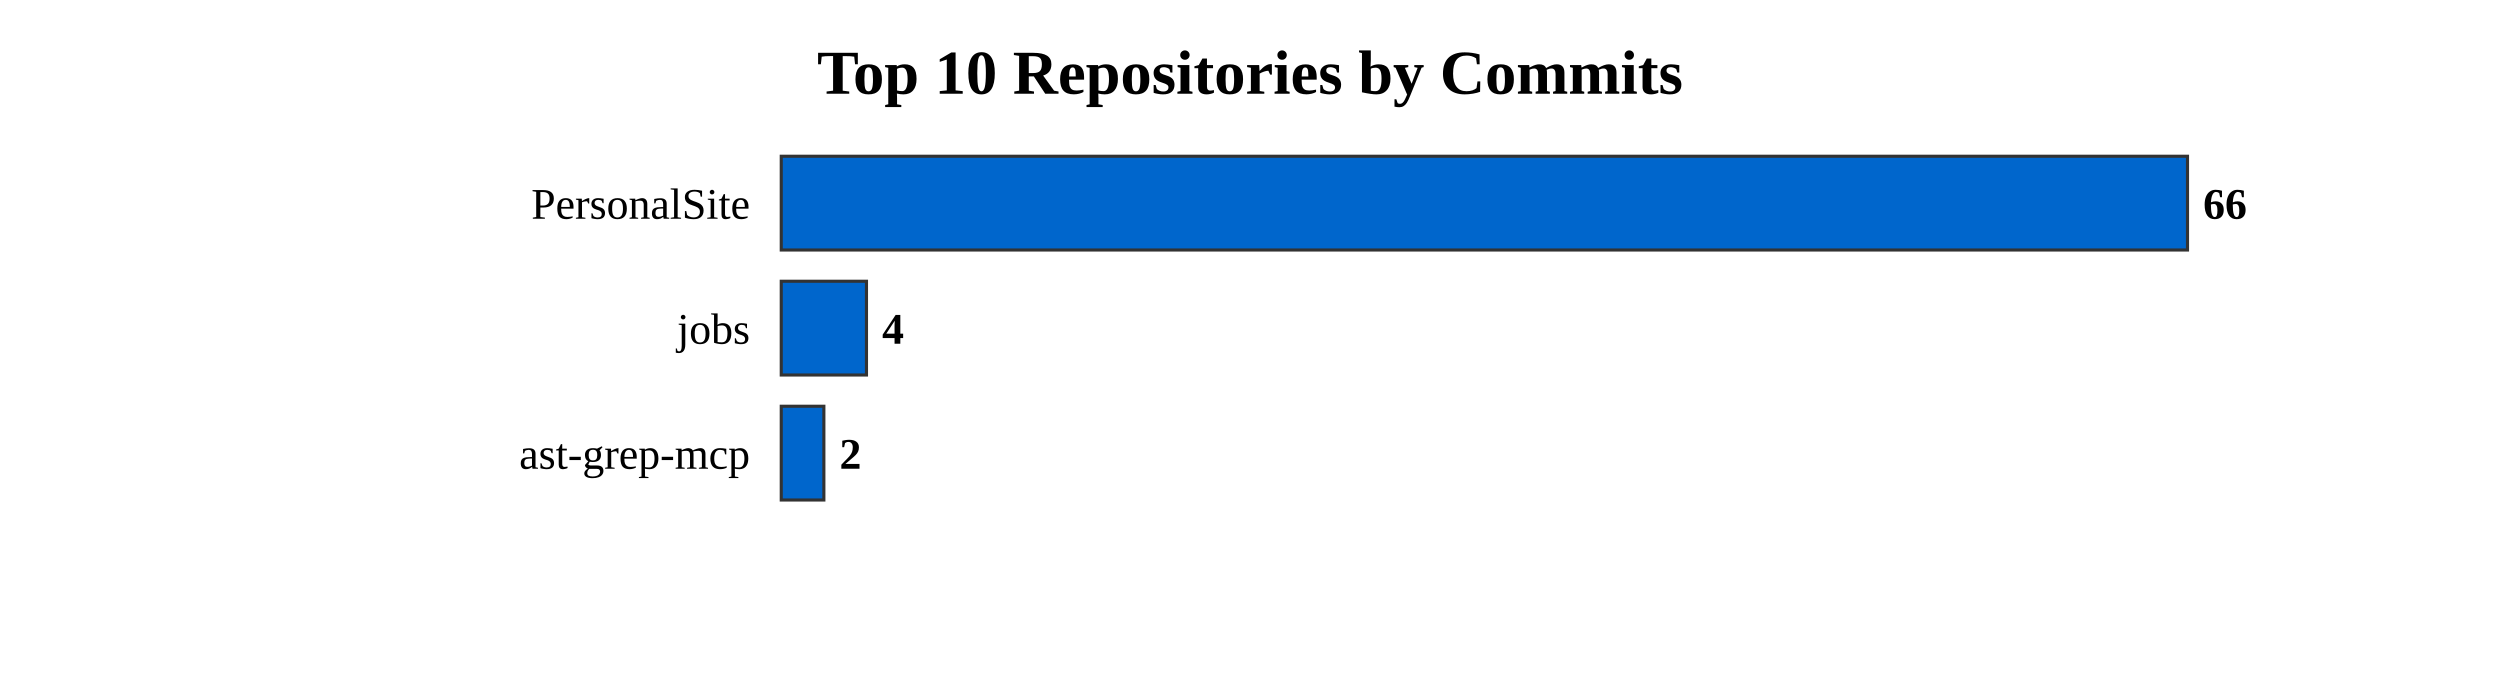
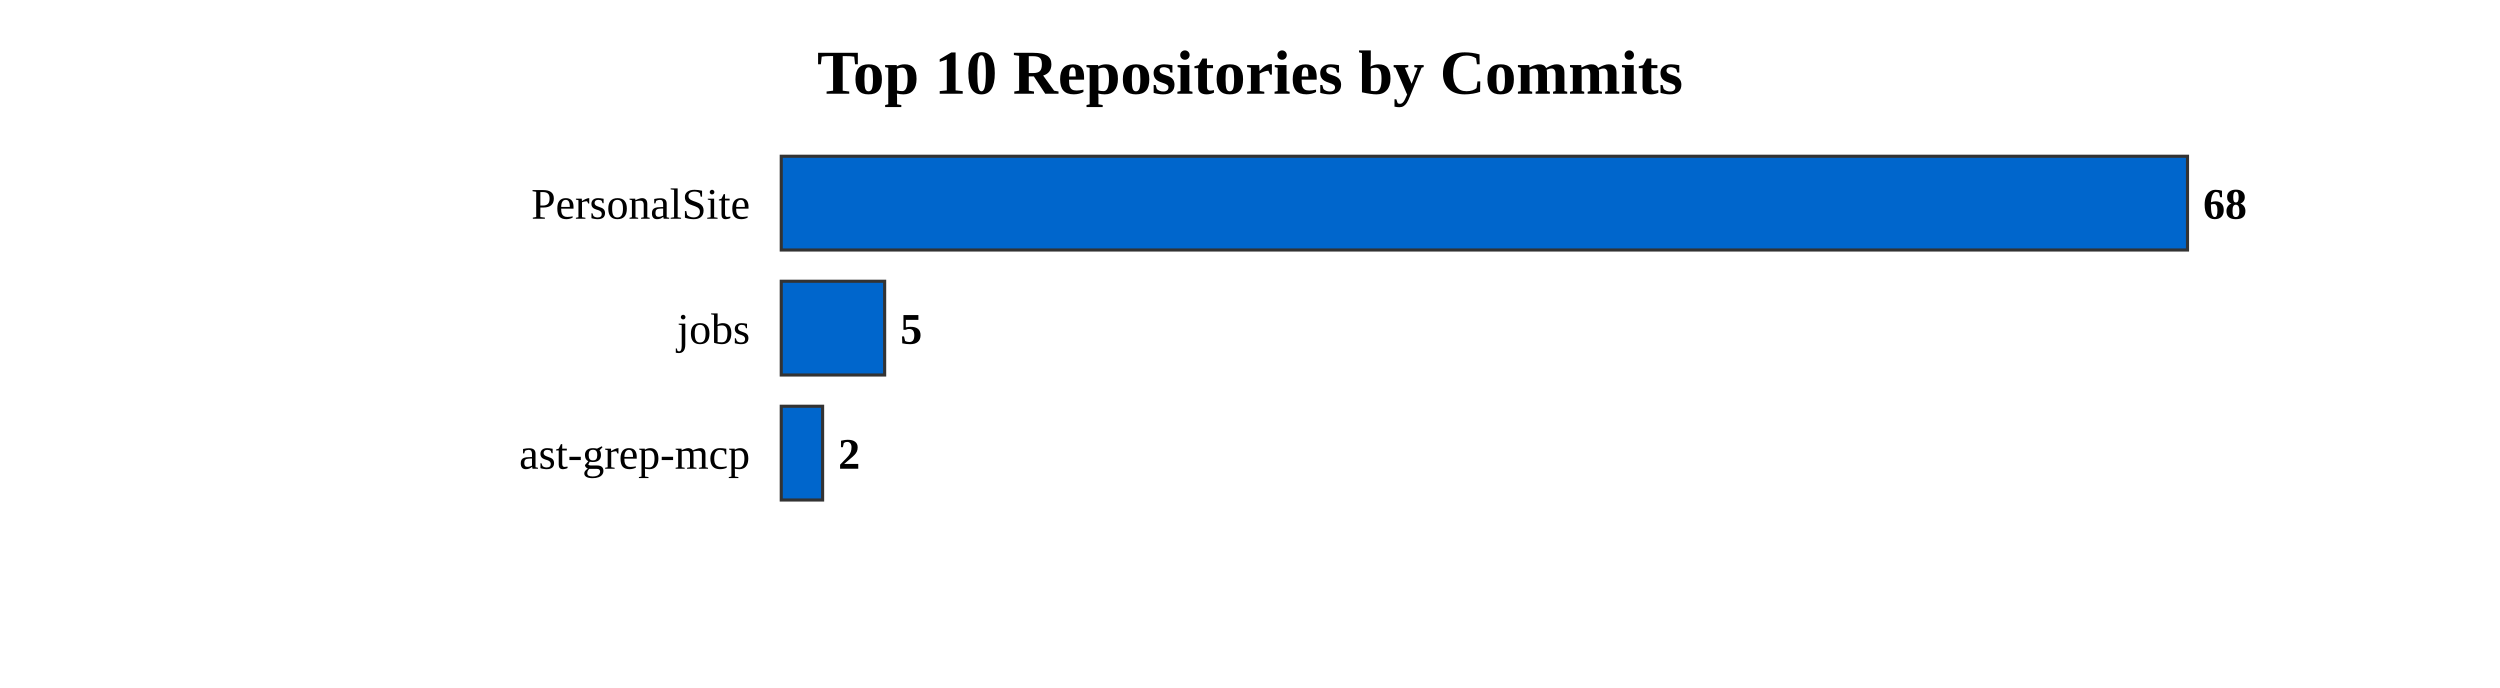
<svg xmlns="http://www.w3.org/2000/svg" width="800" height="220">
  <text x="400.0" y="30" text-anchor="middle" font-size="20" font-weight="bold">Top 10 Repositories by Commits</text>
  <rect x="250" y="50" width="450.0" height="30" fill="#0066cc" stroke="#333" stroke-width="1" />
  <text x="240" y="70.0" text-anchor="end" font-size="14">PersonalSite</text>
-   <text x="705.0" y="70.0" font-size="14" font-weight="bold">66</text>
-   <rect x="250" y="90" width="27.273" height="30" fill="#0066cc" stroke="#333" stroke-width="1" />
+   <text x="705.0" y="70.0" font-size="14" font-weight="bold">68</text>
+   <rect x="250" y="90" width="33.088" height="30" fill="#0066cc" stroke="#333" stroke-width="1" />
  <text x="240" y="110.0" text-anchor="end" font-size="14">jobs</text>
-   <text x="282.273" y="110.0" font-size="14" font-weight="bold">4</text>
-   <rect x="250" y="130" width="13.636" height="30" fill="#0066cc" stroke="#333" stroke-width="1" />
+   <text x="288.088" y="110.0" font-size="14" font-weight="bold">5</text>
+   <rect x="250" y="130" width="13.235" height="30" fill="#0066cc" stroke="#333" stroke-width="1" />
  <text x="240" y="150.0" text-anchor="end" font-size="14">ast-grep-mcp</text>
-   <text x="268.636" y="150.0" font-size="14" font-weight="bold">2</text>
+   <text x="268.235" y="150.0" font-size="14" font-weight="bold">2</text>
</svg>
